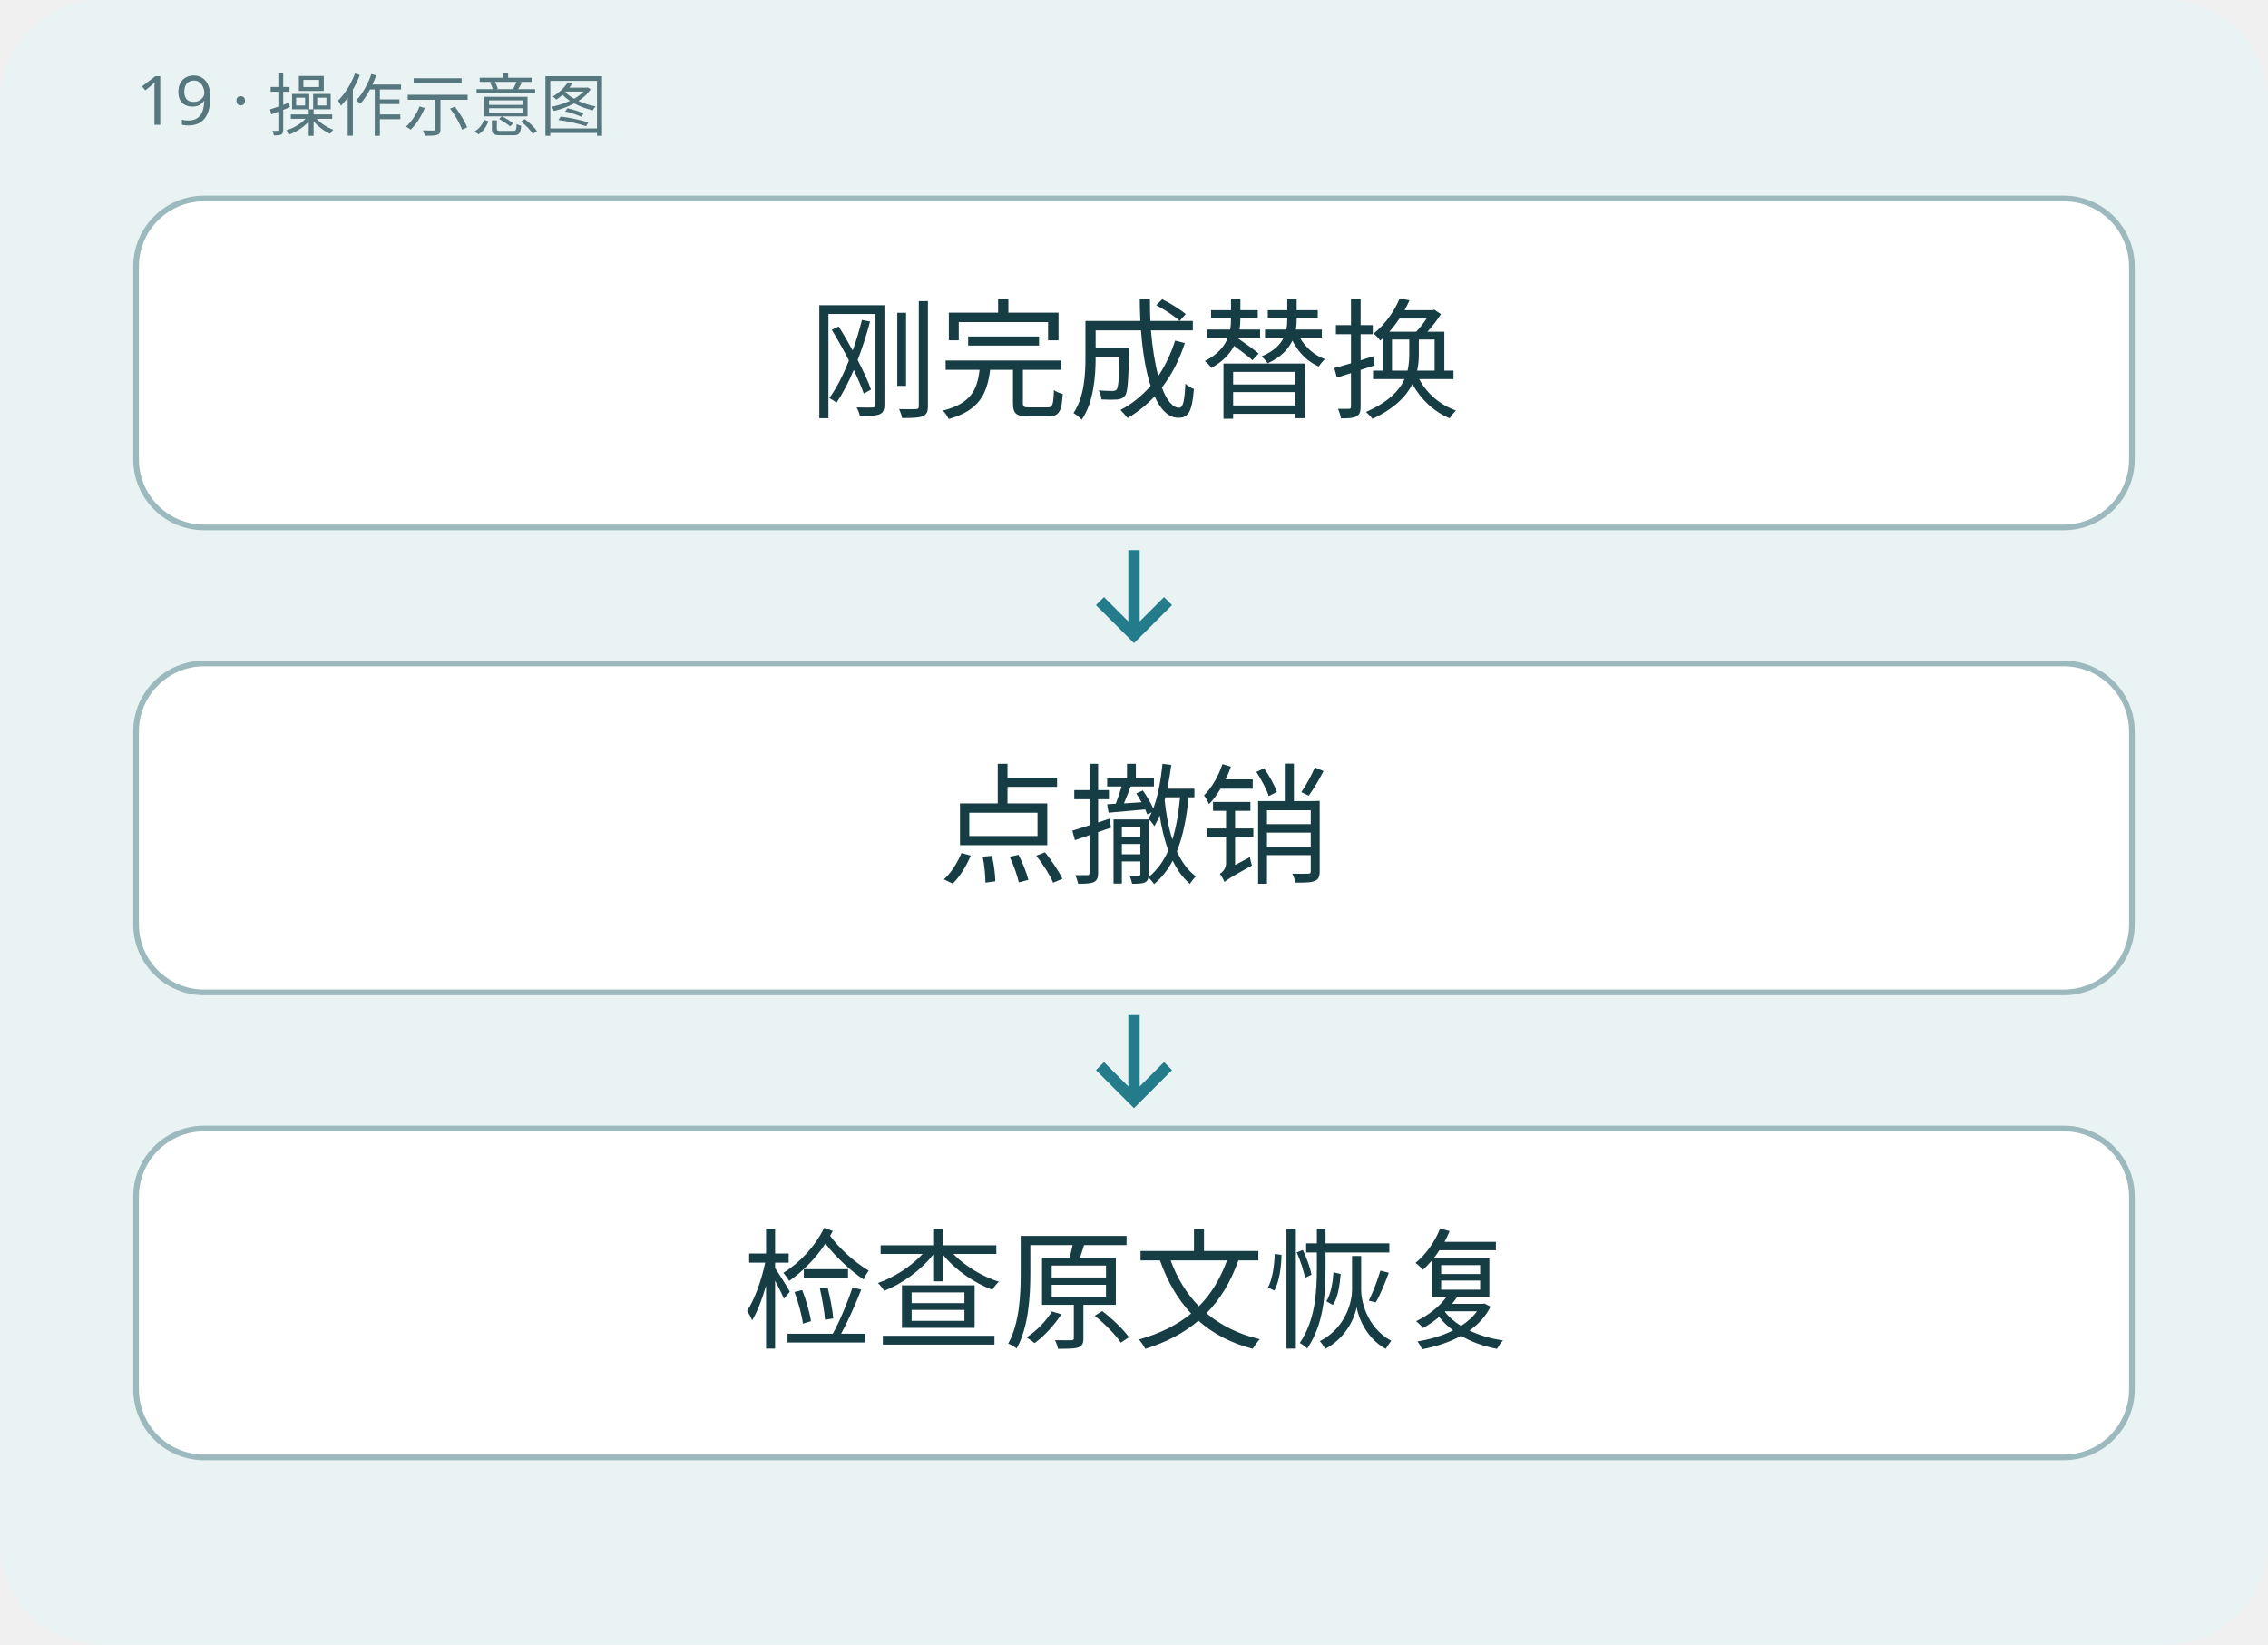
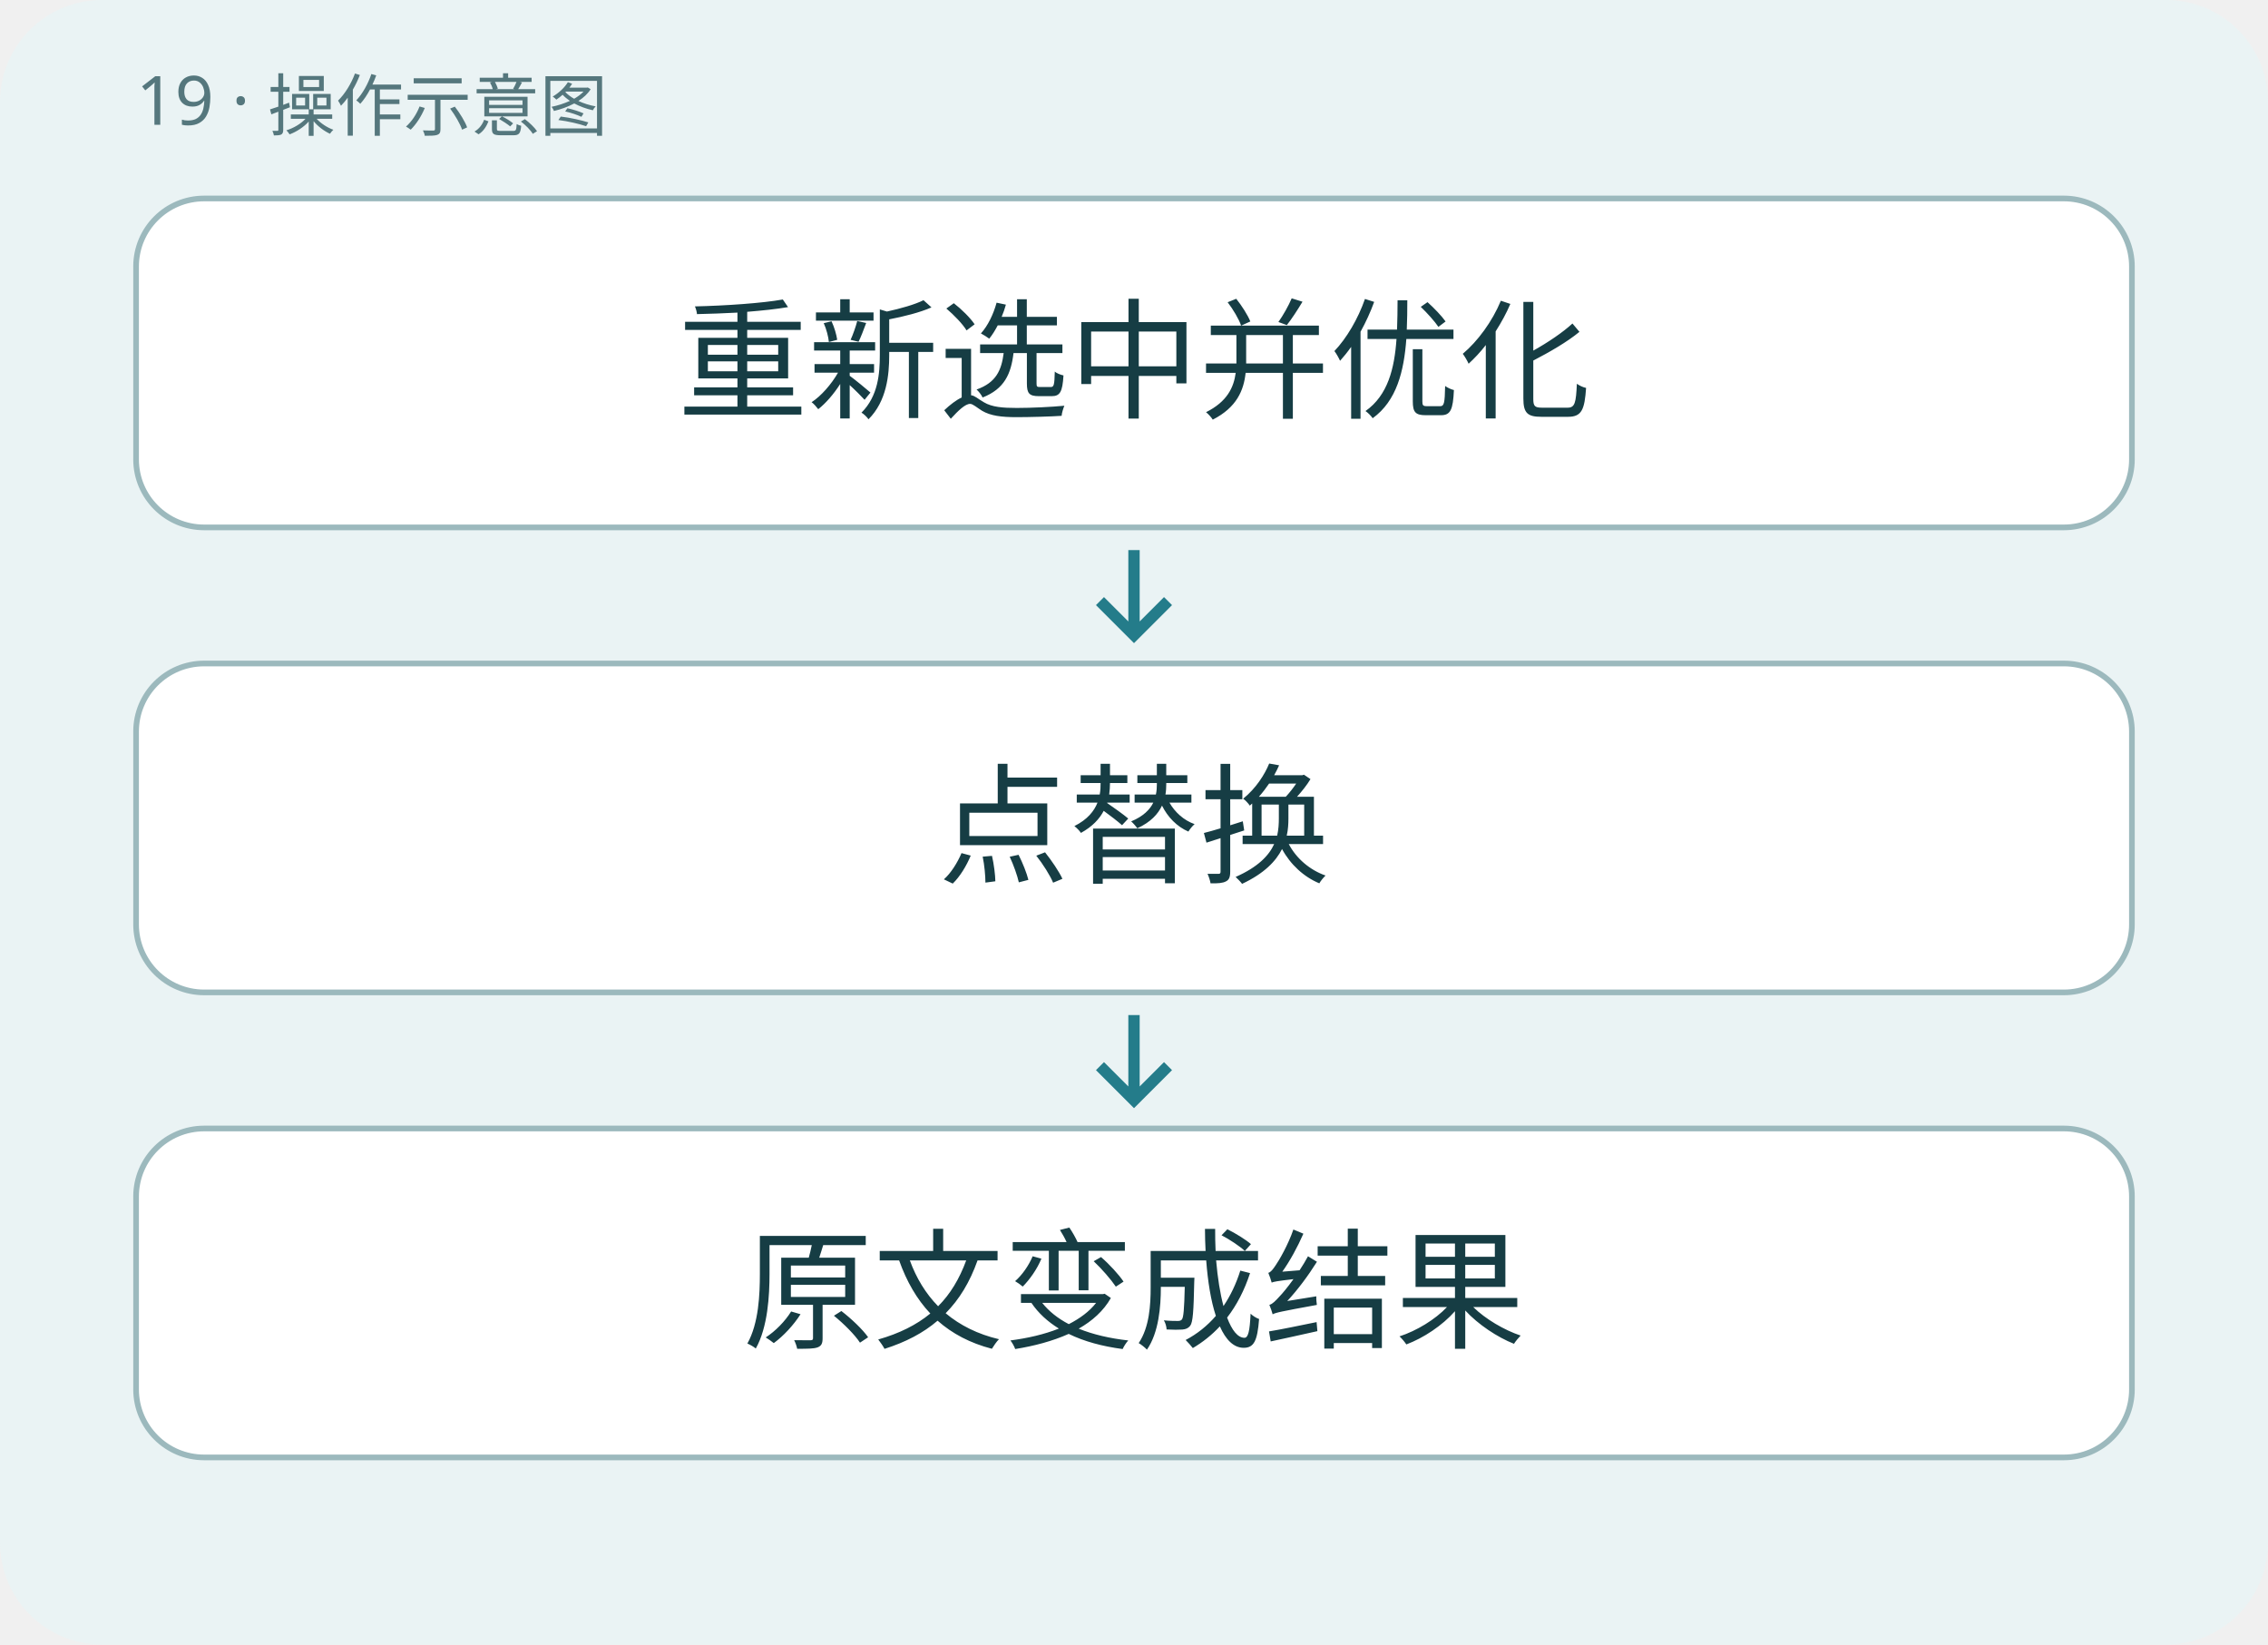
<svg xmlns="http://www.w3.org/2000/svg" viewBox="0 0 400 290" role="img">
  <rect width="400" height="290" rx="18" fill="#eaf3f4" />
  <rect x="24" y="35" width="352" height="58" rx="12" fill="white" stroke="#9cb9bd" />
-   <text x="200" y="72" text-anchor="middle" font-family="Microsoft YaHei,PingFang SC,sans-serif" font-size="23" fill="#163d44">刚完成替换</text>
+   <text x="200" y="72" text-anchor="middle" font-family="Microsoft YaHei,PingFang SC,sans-serif" font-size="23" fill="#163d44">重新选中并优化</text>
  <path d="M200 97 v15 m-6 -6 6 6 6 -6" fill="none" stroke="#247c8a" stroke-width="2" />
  <rect x="24" y="117" width="352" height="58" rx="12" fill="white" stroke="#9cb9bd" />
-   <text x="200" y="154" text-anchor="middle" font-family="Microsoft YaHei,PingFang SC,sans-serif" font-size="23" fill="#163d44">点撤销</text>
+   <text x="200" y="154" text-anchor="middle" font-family="Microsoft YaHei,PingFang SC,sans-serif" font-size="23" fill="#163d44">点替换</text>
  <path d="M200 179 v15 m-6 -6 6 6 6 -6" fill="none" stroke="#247c8a" stroke-width="2" />
  <rect x="24" y="199" width="352" height="58" rx="12" fill="white" stroke="#9cb9bd" />
-   <text x="200" y="236" text-anchor="middle" font-family="Microsoft YaHei,PingFang SC,sans-serif" font-size="23" fill="#163d44">检查原文恢复</text>
+   <text x="200" y="236" text-anchor="middle" font-family="Microsoft YaHei,PingFang SC,sans-serif" font-size="23" fill="#163d44">原文变成结果</text>
  <text x="24" y="22" font-family="sans-serif" font-size="12" fill="#55777d">19 · 操作示意图</text>
</svg>
